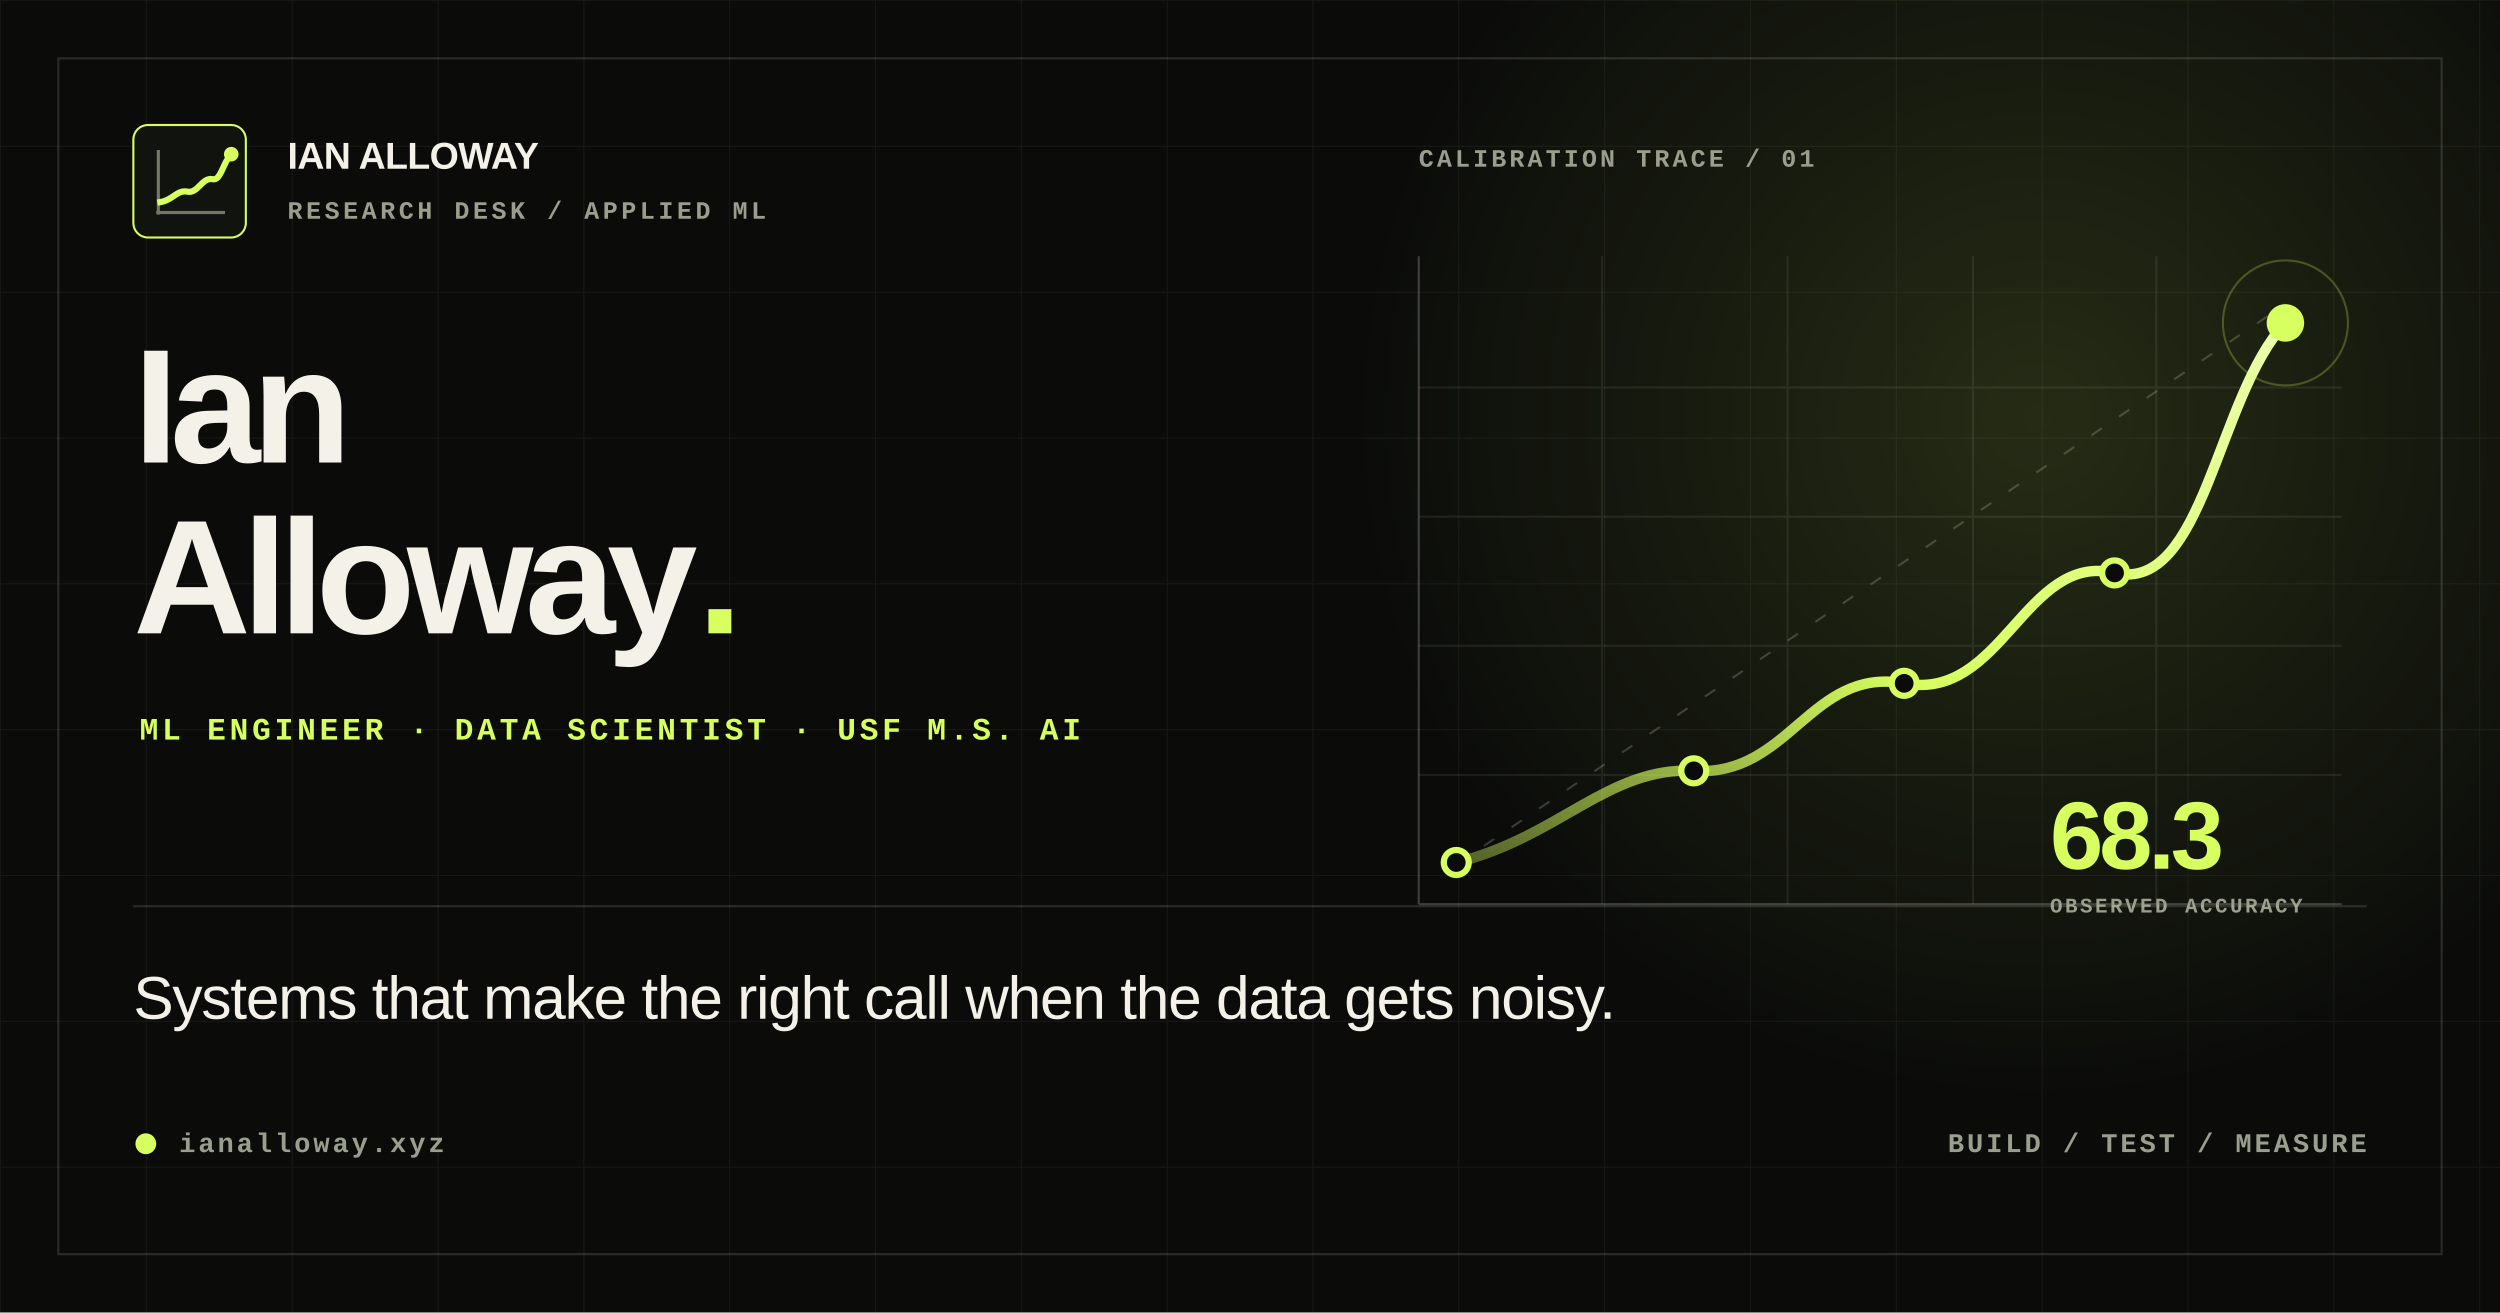
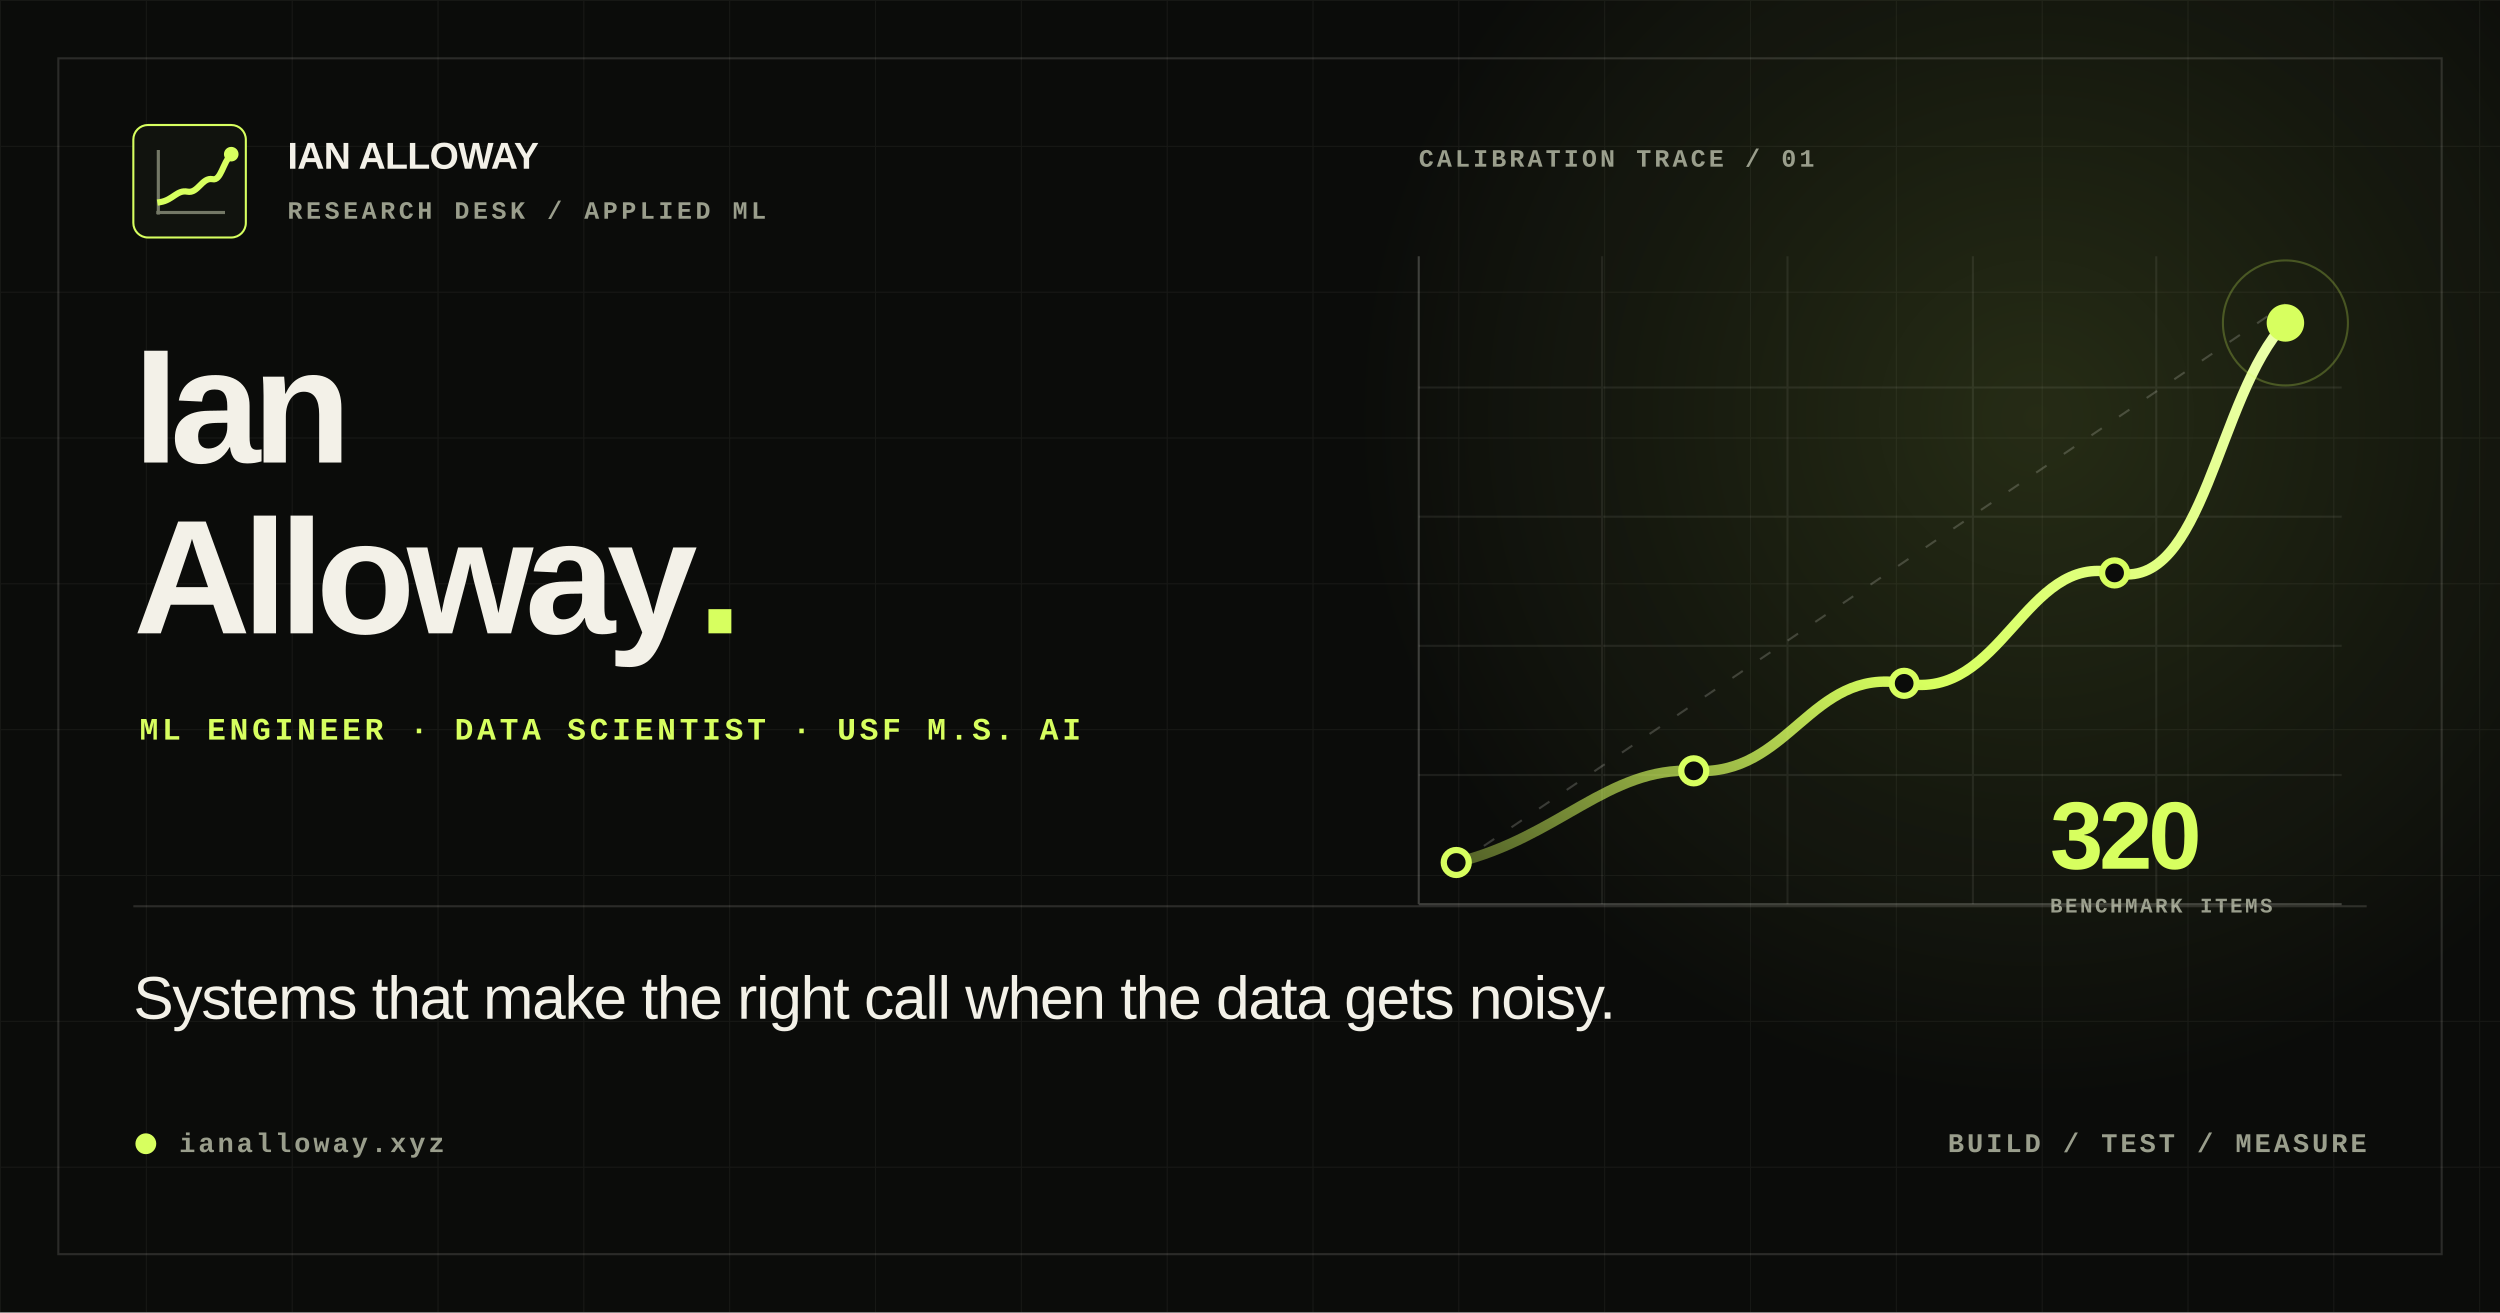
<svg xmlns="http://www.w3.org/2000/svg" width="1200" height="630" viewBox="0 0 1200 630" role="img" aria-labelledby="title description">
  <defs>
    <pattern id="grid" width="70" height="70" patternUnits="userSpaceOnUse">
      <path d="M70 0H0V70" fill="none" stroke="#f3f1e8" stroke-opacity=".055" />
    </pattern>
    <linearGradient id="signal" x1="0" y1="1" x2="1" y2="0">
      <stop offset="0" stop-color="#d7ff5f" stop-opacity=".35" />
      <stop offset=".45" stop-color="#d7ff5f" />
      <stop offset="1" stop-color="#ecffad" />
    </linearGradient>
    <radialGradient id="glow" cx="50%" cy="50%" r="50%">
      <stop offset="0" stop-color="#d7ff5f" stop-opacity=".13" />
      <stop offset="1" stop-color="#d7ff5f" stop-opacity="0" />
    </radialGradient>
  </defs>
  <rect width="1200" height="630" fill="#0b0c0a" />
  <rect width="1200" height="630" fill="url(#grid)" />
  <circle cx="978" cy="200" r="330" fill="url(#glow)" />
  <rect x="28" y="28" width="1144" height="574" fill="none" stroke="#f3f1e8" stroke-opacity=".14" />
  <g transform="translate(64 60)">
    <rect width="54" height="54" rx="7" fill="#11130e" stroke="#d7ff5f" />
    <path d="M12 12V43M11 42H44" fill="none" stroke="#747866" stroke-width="1.5" />
    <path d="M13 37C19 36 21 31 26 32C31 33 33 25 38 26C42 27 43 18 47 14" fill="none" stroke="#d7ff5f" stroke-width="3" stroke-linecap="square" stroke-linejoin="round" />
    <circle cx="47" cy="14" r="3.5" fill="#d7ff5f" />
  </g>
  <text x="138" y="81" fill="#f3f1e8" font-family="'Helvetica Neue', Arial, sans-serif" font-size="18" font-weight="700" letter-spacing="-.3">IAN ALLOWAY</text>
  <text x="138" y="105" fill="#9a9e8c" font-family="'Courier New', monospace" font-size="12" font-weight="700" letter-spacing="1.7">RESEARCH DESK / APPLIED ML</text>
  <text x="64" y="222" fill="#f3f1e8" font-family="'Helvetica Neue', Arial, sans-serif" font-size="78" font-weight="700" letter-spacing="-4">Ian</text>
  <text x="64" y="304" fill="#f3f1e8" font-family="'Helvetica Neue', Arial, sans-serif" font-size="78" font-weight="700" letter-spacing="-4">Alloway<tspan fill="#d7ff5f">.</tspan>
  </text>
  <text x="67" y="355" fill="#d7ff5f" font-family="'Courier New', monospace" font-size="15" font-weight="700" letter-spacing="1.8">ML ENGINEER · DATA SCIENTIST · USF M.S. AI</text>
  <g transform="translate(681 80)">
    <text x="0" y="0" fill="#9a9e8c" font-family="'Courier New', monospace" font-size="12" font-weight="700" letter-spacing="1.5">CALIBRATION TRACE / 01</text>
    <path d="M0 354V43M0 354H443" fill="none" stroke="#f3f1e8" stroke-opacity=".22" />
    <path d="M0 292H443M0 230H443M0 168H443M0 106H443M88 43V354M177 43V354M266 43V354M354 43V354" fill="none" stroke="#f3f1e8" stroke-opacity=".08" />
    <path d="M18 335L416 66" fill="none" stroke="#f3f1e8" stroke-opacity=".2" stroke-dasharray="6 10" />
    <path d="M18 334C67 322 91 288 132 290C178 293 188 240 233 248C280 257 291 185 334 195C377 205 383 110 416 75" fill="none" stroke="url(#signal)" stroke-width="5" />
    <g fill="#0b0c0a" stroke="#d7ff5f" stroke-width="3">
      <circle cx="18" cy="334" r="6" />
      <circle cx="132" cy="290" r="6" />
      <circle cx="233" cy="248" r="6" />
      <circle cx="334" cy="195" r="6" />
    </g>
    <circle cx="416" cy="75" r="9" fill="#d7ff5f" />
    <circle cx="416" cy="75" r="30" fill="none" stroke="#d7ff5f" stroke-opacity=".25" />
-     <text x="303" y="337" fill="#d7ff5f" font-family="'Helvetica Neue', Arial, sans-serif" font-size="46" font-weight="700" letter-spacing="-2">68.3</text>
-     <text x="303" y="358" fill="#9a9e8c" font-family="'Courier New', monospace" font-size="10" font-weight="700" letter-spacing="1.2">OBSERVED ACCURACY</text>
+     <text x="303" y="337" fill="#d7ff5f" font-family="'Helvetica Neue', Arial, sans-serif" font-size="46" font-weight="700" letter-spacing="-2">320</text>
+     <text x="303" y="358" fill="#9a9e8c" font-family="'Courier New', monospace" font-size="10" font-weight="700" letter-spacing="1.2">BENCHMARK ITEMS</text>
  </g>
  <line x1="64" y1="435" x2="1136" y2="435" stroke="#f3f1e8" stroke-opacity=".14" />
  <text x="64" y="489" fill="#f3f1e8" font-family="'Helvetica Neue', Arial, sans-serif" font-size="29" font-weight="500" letter-spacing="-.6">Systems that make the right call when the data gets noisy.</text>
  <g transform="translate(64 553)">
    <circle cx="6" cy="-4" r="5" fill="#d7ff5f" />
    <text x="22" y="0" fill="#9a9e8c" font-family="'Courier New', monospace" font-size="13" font-weight="700" letter-spacing="1.4">ianalloway.xyz</text>
    <text x="1072" y="0" fill="#9a9e8c" text-anchor="end" font-family="'Courier New', monospace" font-size="13" font-weight="700" letter-spacing="1.4">BUILD / TEST / MEASURE</text>
  </g>
</svg>
